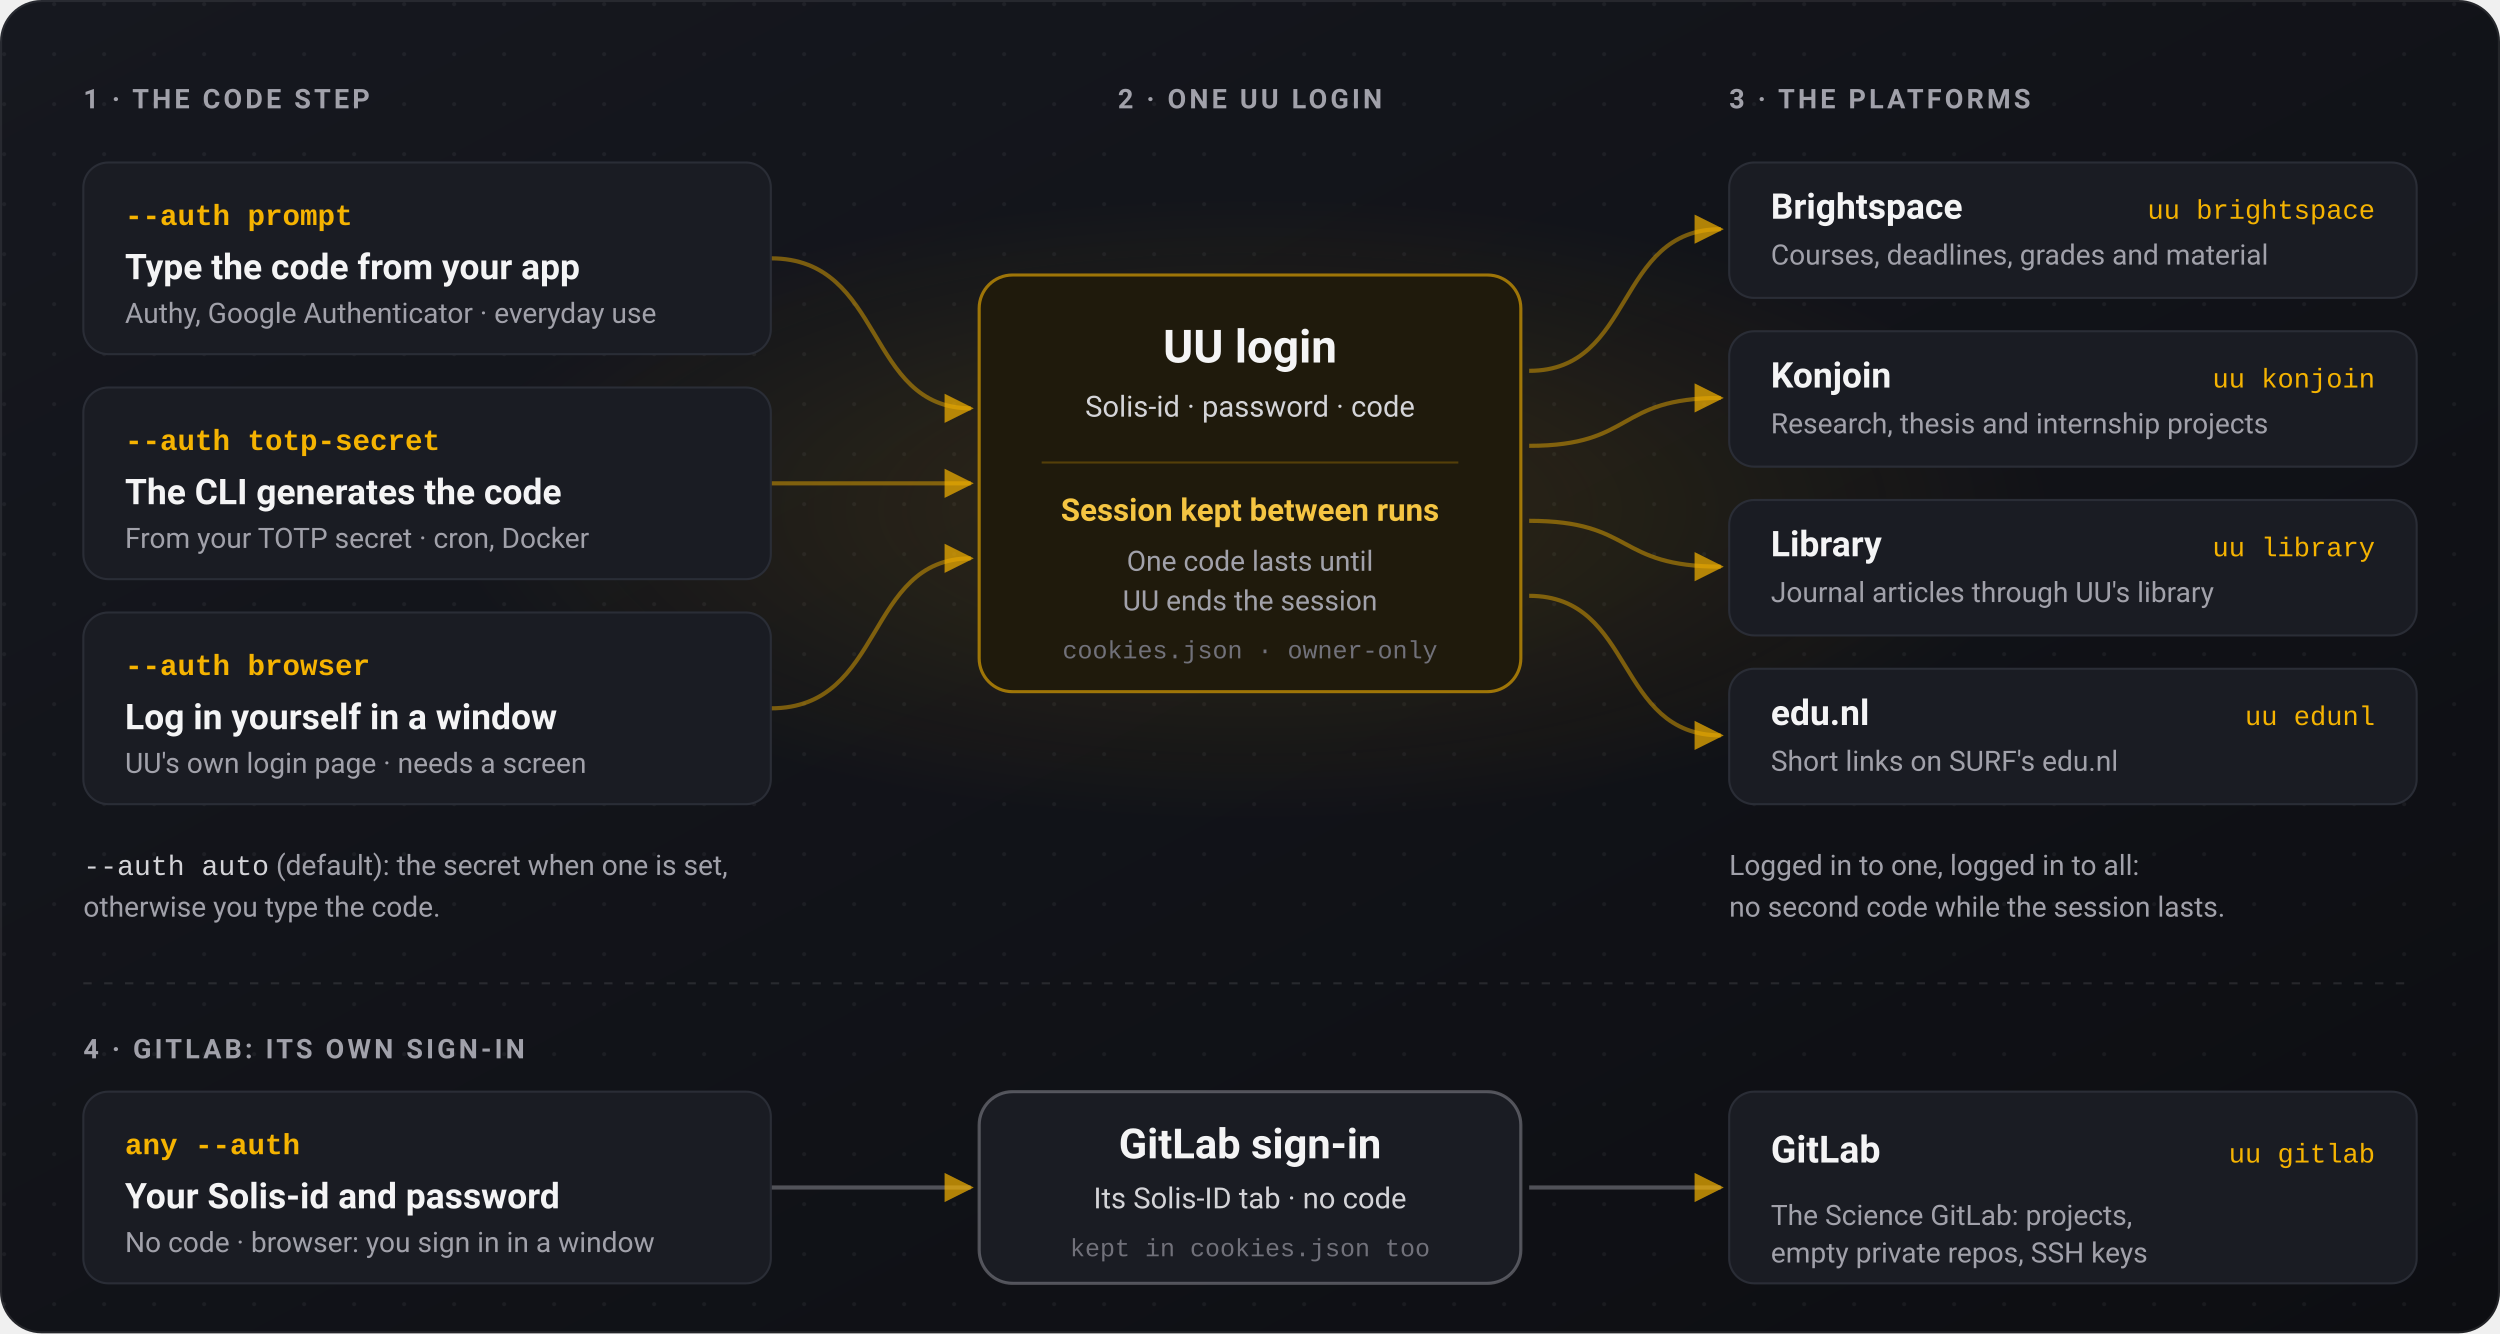
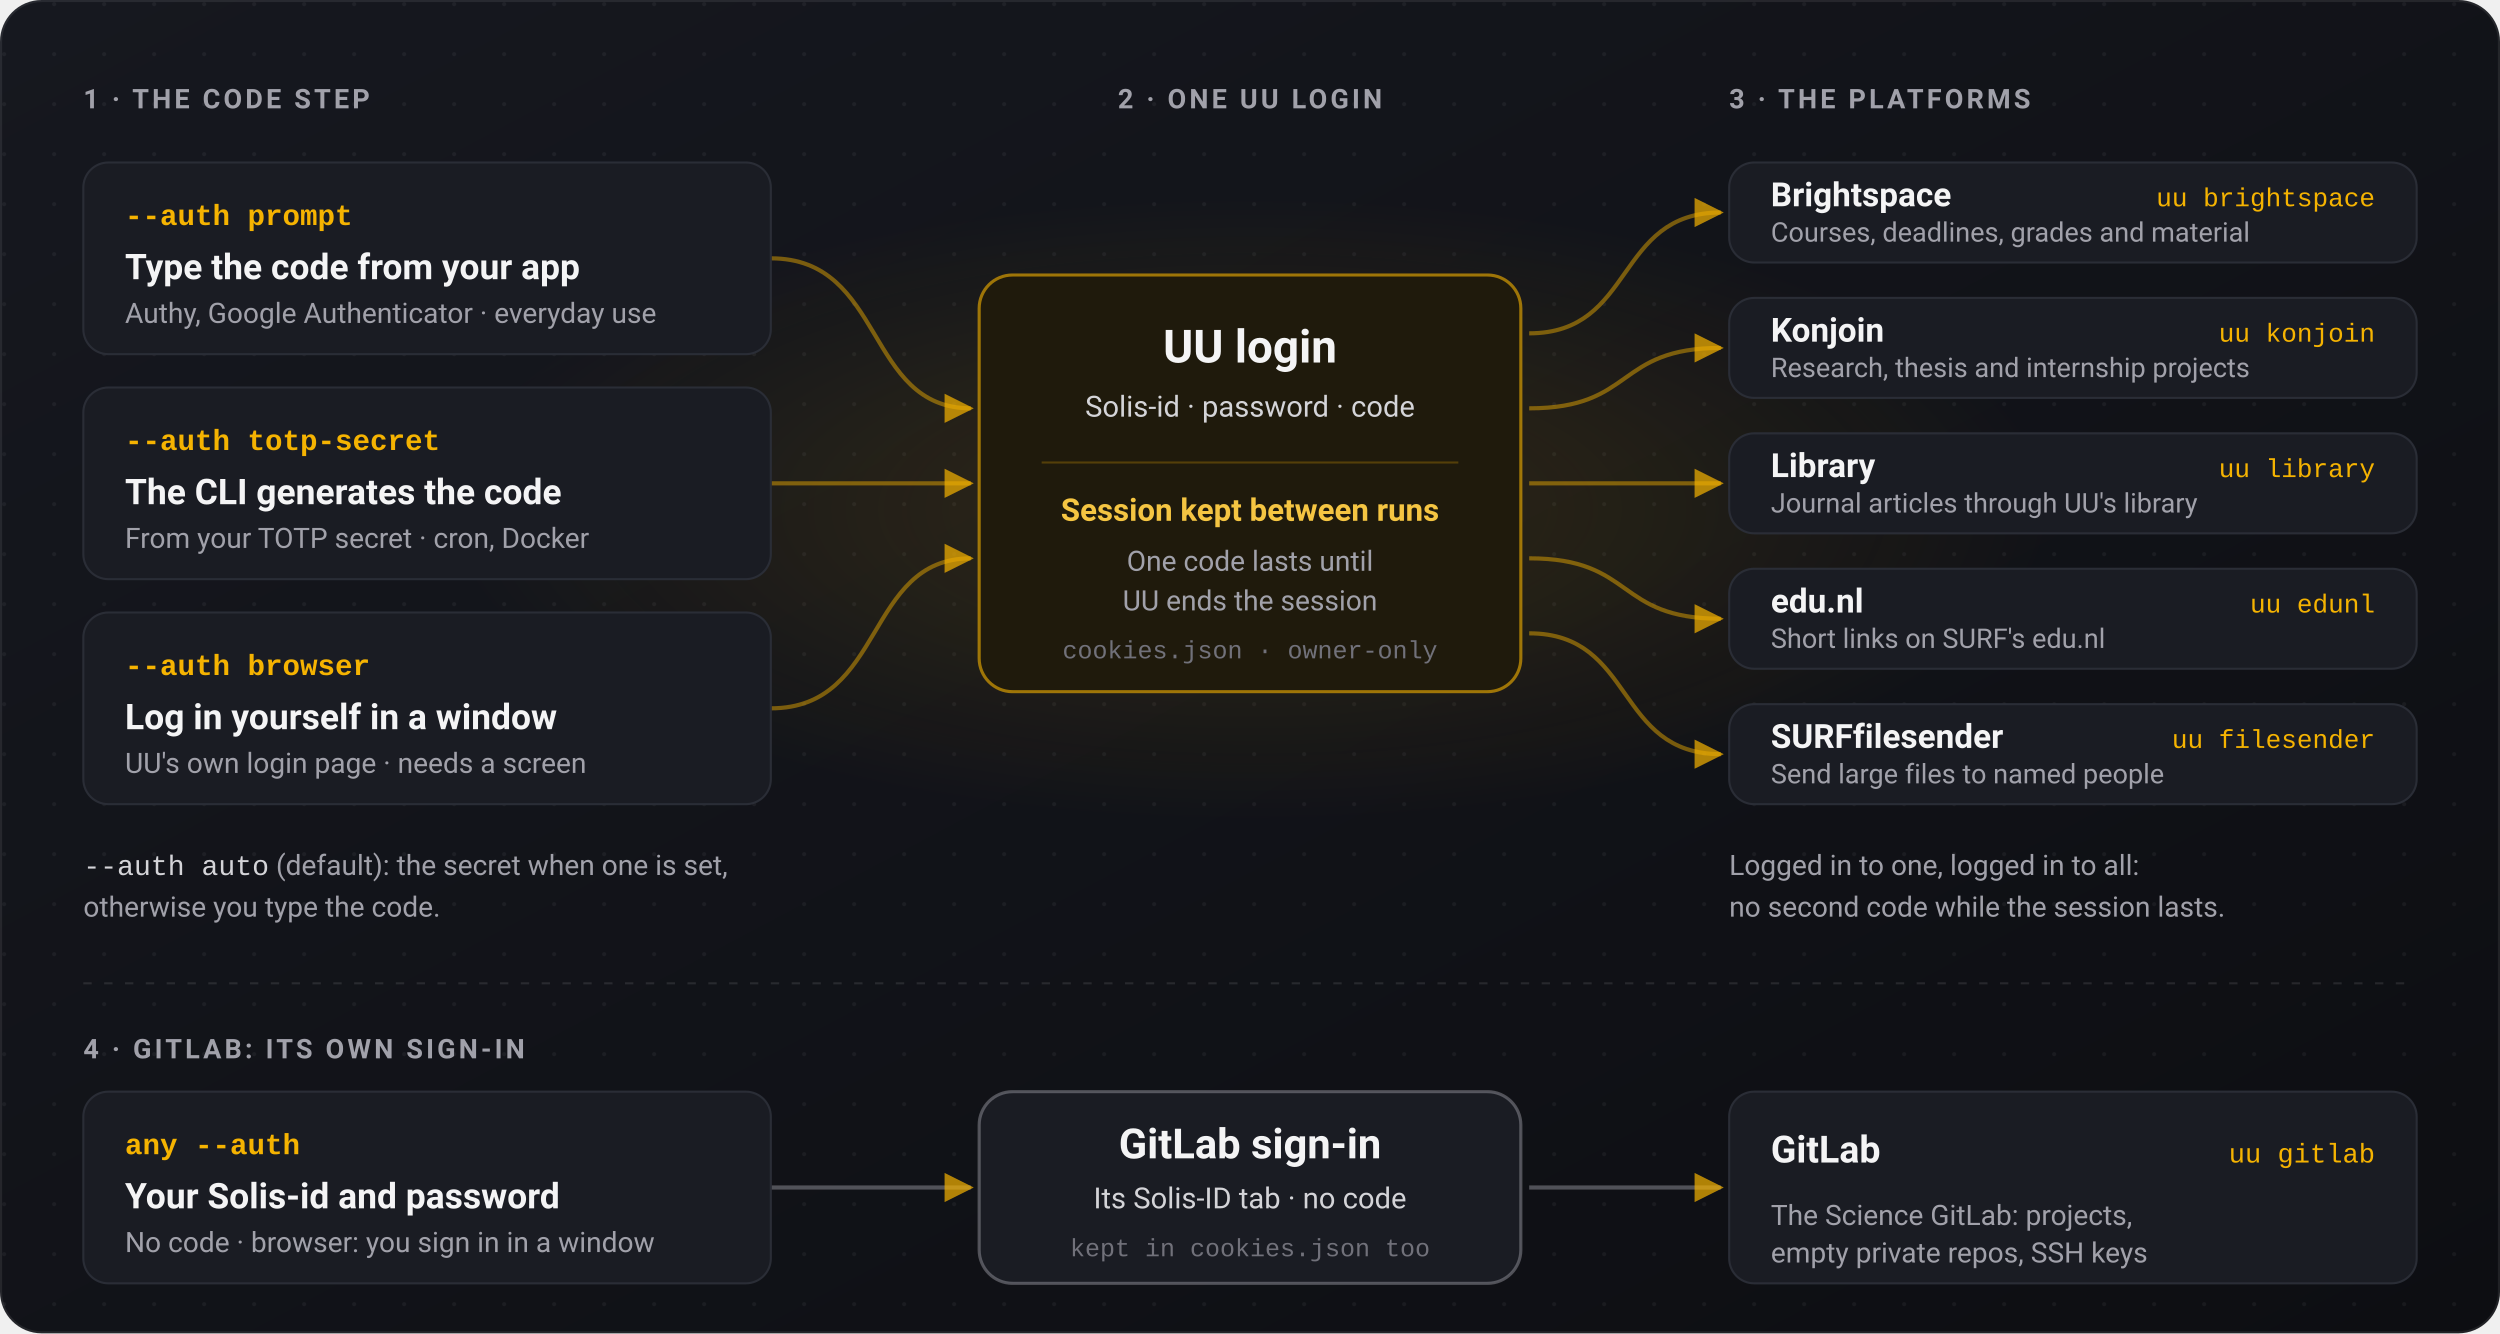
<svg xmlns="http://www.w3.org/2000/svg" width="1200" height="640" viewBox="0 0 1200 640" role="img" aria-labelledby="title desc">
  <defs>
    <linearGradient id="bg" x1="0" y1="0" x2="1" y2="1">
      <stop offset="0" stop-color="#16181f" />
      <stop offset="1" stop-color="#0d0e12" />
    </linearGradient>
    <radialGradient id="glow" cx="0.5" cy="0.52" r="0.32">
      <stop offset="0" stop-color="#f5b301" stop-opacity="0.14" />
      <stop offset="1" stop-color="#f5b301" stop-opacity="0" />
    </radialGradient>
    <pattern id="dots" width="24" height="24" patternUnits="userSpaceOnUse">
      <circle cx="2" cy="2" r="1" fill="#ffffff" fill-opacity="0.05" />
    </pattern>
    <marker id="arrow" viewBox="0 0 10 10" refX="9" refY="5" markerWidth="7" markerHeight="7" orient="auto-start-reverse">
      <path d="M0 0L10 5L0 10z" fill="#f5b301" fill-opacity="0.7" />
    </marker>
    <clipPath id="card">
      <rect width="1200" height="640" rx="20" />
    </clipPath>
  </defs>
  <g clip-path="url(#card)">
    <rect width="1200" height="640" fill="url(#bg)" />
    <rect width="1200" height="640" fill="url(#dots)" />
    <rect width="1200" height="470" fill="url(#glow)" />
  </g>
  <rect x="0.5" y="0.5" width="1199" height="639" rx="19.5" fill="none" stroke="#ffffff" stroke-opacity="0.08" />
  <g font-family="system-ui, -apple-system, 'Segoe UI', Roboto, Helvetica, Arial, sans-serif" font-size="13" font-weight="600" letter-spacing="1.5" fill="#a1a1aa">
    <text x="40" y="52">1 · THE CODE STEP</text>
    <text x="600" y="52" text-anchor="middle">2 · ONE UU LOGIN</text>
    <text x="830" y="52">3 · THE PLATFORMS</text>
  </g>
  <g fill="none" stroke="#f5b301" stroke-opacity="0.45" stroke-width="2" marker-end="url(#arrow)">
    <path d="M370 124 C425 124 415 196 466 196" />
    <path d="M370 232 L466 232" />
    <path d="M370 340 C425 340 415 268 466 268" />
-     <path d="M734 178 C785 178 775 110 826 110" />
-     <path d="M734 214 C785 214 775 191 826 191" />
-     <path d="M734 250 C785 250 775 272 826 272" />
-     <path d="M734 286 C785 286 775 353 826 353" />
+     <path d="M734 160 C785 160 775 102 826 102" />
+     <path d="M734 196 C785 196 775 167 826 167" />
+     <path d="M734 232 L826 232" />
+     <path d="M734 268 C785 268 775 297 826 297" />
+     <path d="M734 304 C785 304 775 362 826 362" />
  </g>
  <g font-family="system-ui, -apple-system, 'Segoe UI', Roboto, Helvetica, Arial, sans-serif">
    <g transform="translate(40 78)">
      <rect width="330" height="92" rx="12" fill="#1a1c23" stroke="#2a2d36" />
      <text x="20" y="30" font-family="ui-monospace, SFMono-Regular, Menlo, Consolas, 'Liberation Mono', monospace" font-size="14" font-weight="600" fill="#f5b301">--auth prompt</text>
      <text x="20" y="56" font-size="17" font-weight="600" fill="#f4f4f5">Type the code from your app</text>
      <text x="20" y="77" font-size="13.5" fill="#a1a1aa">Authy, Google Authenticator · everyday use</text>
    </g>
    <g transform="translate(40 186)">
      <rect width="330" height="92" rx="12" fill="#1a1c23" stroke="#2a2d36" />
      <text x="20" y="30" font-family="ui-monospace, SFMono-Regular, Menlo, Consolas, 'Liberation Mono', monospace" font-size="14" font-weight="600" fill="#f5b301">--auth totp-secret</text>
      <text x="20" y="56" font-size="17" font-weight="600" fill="#f4f4f5">The CLI generates the code</text>
      <text x="20" y="77" font-size="13.5" fill="#a1a1aa">From your TOTP secret · cron, Docker</text>
    </g>
    <g transform="translate(40 294)">
      <rect width="330" height="92" rx="12" fill="#1a1c23" stroke="#2a2d36" />
      <text x="20" y="30" font-family="ui-monospace, SFMono-Regular, Menlo, Consolas, 'Liberation Mono', monospace" font-size="14" font-weight="600" fill="#f5b301">--auth browser</text>
      <text x="20" y="56" font-size="17" font-weight="600" fill="#f4f4f5">Log in yourself in a window</text>
      <text x="20" y="77" font-size="13.5" fill="#a1a1aa">UU's own login page · needs a screen</text>
    </g>
    <text x="40" y="420" font-size="13.5" fill="#a1a1aa">
      <tspan font-family="ui-monospace, SFMono-Regular, Menlo, Consolas, 'Liberation Mono', monospace" fill="#d4d4d8">--auth auto</tspan> (default): the secret when one is set,</text>
    <text x="40" y="440" font-size="13.5" fill="#a1a1aa">otherwise you type the code.</text>
  </g>
  <g font-family="system-ui, -apple-system, 'Segoe UI', Roboto, Helvetica, Arial, sans-serif" text-anchor="middle">
    <rect x="470" y="132" width="260" height="200" rx="16" fill="#1f1a0c" stroke="#f5b301" stroke-opacity="0.6" stroke-width="1.5" />
    <text x="600" y="174" font-size="22" font-weight="700" fill="#f4f4f5">UU login</text>
    <text x="600" y="200" font-size="14" fill="#d4d4d8">Solis-id · password · code</text>
    <line x1="500" y1="222" x2="700" y2="222" stroke="#f5b301" stroke-opacity="0.25" />
    <text x="600" y="250" font-size="15" font-weight="600" fill="#f5c542">Session kept between runs</text>
    <text x="600" y="274" font-size="13.5" fill="#a1a1aa">One code lasts until</text>
    <text x="600" y="293" font-size="13.5" fill="#a1a1aa">UU ends the session</text>
    <text x="600" y="316" font-family="ui-monospace, SFMono-Regular, Menlo, Consolas, 'Liberation Mono', monospace" font-size="12" fill="#71717a">cookies.json · owner-only</text>
  </g>
  <g font-family="system-ui, -apple-system, 'Segoe UI', Roboto, Helvetica, Arial, sans-serif">
    <g transform="translate(830 78)">
-       <rect width="330" height="65" rx="12" fill="#1a1c23" stroke="#2a2d36" />
-       <text x="20" y="27" font-size="17" font-weight="700" fill="#f4f4f5">Brightspace</text>
-       <text x="310" y="27" text-anchor="end" font-family="ui-monospace, SFMono-Regular, Menlo, Consolas, 'Liberation Mono', monospace" font-size="13" fill="#f5b301">uu brightspace</text>
-       <text x="20" y="49" font-size="13.5" fill="#a1a1aa">Courses, deadlines, grades and material</text>
+       <rect width="330" height="48" rx="12" fill="#1a1c23" stroke="#2a2d36" />
+       <text x="20" y="21" font-size="16" font-weight="700" fill="#f4f4f5">Brightspace</text>
+       <text x="310" y="21" text-anchor="end" font-family="ui-monospace, SFMono-Regular, Menlo, Consolas, 'Liberation Mono', monospace" font-size="12.5" fill="#f5b301">uu brightspace</text>
+       <text x="20" y="38" font-size="13" fill="#a1a1aa">Courses, deadlines, grades and material</text>
    </g>
-     <g transform="translate(830 159)">
-       <rect width="330" height="65" rx="12" fill="#1a1c23" stroke="#2a2d36" />
-       <text x="20" y="27" font-size="17" font-weight="700" fill="#f4f4f5">Konjoin</text>
-       <text x="310" y="27" text-anchor="end" font-family="ui-monospace, SFMono-Regular, Menlo, Consolas, 'Liberation Mono', monospace" font-size="13" fill="#f5b301">uu konjoin</text>
-       <text x="20" y="49" font-size="13.5" fill="#a1a1aa">Research, thesis and internship projects</text>
+     <g transform="translate(830 143)">
+       <rect width="330" height="48" rx="12" fill="#1a1c23" stroke="#2a2d36" />
+       <text x="20" y="21" font-size="16" font-weight="700" fill="#f4f4f5">Konjoin</text>
+       <text x="310" y="21" text-anchor="end" font-family="ui-monospace, SFMono-Regular, Menlo, Consolas, 'Liberation Mono', monospace" font-size="12.5" fill="#f5b301">uu konjoin</text>
+       <text x="20" y="38" font-size="13" fill="#a1a1aa">Research, thesis and internship projects</text>
    </g>
-     <g transform="translate(830 240)">
-       <rect width="330" height="65" rx="12" fill="#1a1c23" stroke="#2a2d36" />
-       <text x="20" y="27" font-size="17" font-weight="700" fill="#f4f4f5">Library</text>
-       <text x="310" y="27" text-anchor="end" font-family="ui-monospace, SFMono-Regular, Menlo, Consolas, 'Liberation Mono', monospace" font-size="13" fill="#f5b301">uu library</text>
-       <text x="20" y="49" font-size="13.5" fill="#a1a1aa">Journal articles through UU's library</text>
+     <g transform="translate(830 208)">
+       <rect width="330" height="48" rx="12" fill="#1a1c23" stroke="#2a2d36" />
+       <text x="20" y="21" font-size="16" font-weight="700" fill="#f4f4f5">Library</text>
+       <text x="310" y="21" text-anchor="end" font-family="ui-monospace, SFMono-Regular, Menlo, Consolas, 'Liberation Mono', monospace" font-size="12.5" fill="#f5b301">uu library</text>
+       <text x="20" y="38" font-size="13" fill="#a1a1aa">Journal articles through UU's library</text>
    </g>
-     <g transform="translate(830 321)">
-       <rect width="330" height="65" rx="12" fill="#1a1c23" stroke="#2a2d36" />
-       <text x="20" y="27" font-size="17" font-weight="700" fill="#f4f4f5">edu.nl</text>
-       <text x="310" y="27" text-anchor="end" font-family="ui-monospace, SFMono-Regular, Menlo, Consolas, 'Liberation Mono', monospace" font-size="13" fill="#f5b301">uu edunl</text>
-       <text x="20" y="49" font-size="13.5" fill="#a1a1aa">Short links on SURF's edu.nl</text>
+     <g transform="translate(830 273)">
+       <rect width="330" height="48" rx="12" fill="#1a1c23" stroke="#2a2d36" />
+       <text x="20" y="21" font-size="16" font-weight="700" fill="#f4f4f5">edu.nl</text>
+       <text x="310" y="21" text-anchor="end" font-family="ui-monospace, SFMono-Regular, Menlo, Consolas, 'Liberation Mono', monospace" font-size="12.5" fill="#f5b301">uu edunl</text>
+       <text x="20" y="38" font-size="13" fill="#a1a1aa">Short links on SURF's edu.nl</text>
+     </g>
+     <g transform="translate(830 338)">
+       <rect width="330" height="48" rx="12" fill="#1a1c23" stroke="#2a2d36" />
+       <text x="20" y="21" font-size="16" font-weight="700" fill="#f4f4f5">SURFfilesender</text>
+       <text x="310" y="21" text-anchor="end" font-family="ui-monospace, SFMono-Regular, Menlo, Consolas, 'Liberation Mono', monospace" font-size="12.5" fill="#f5b301">uu filesender</text>
+       <text x="20" y="38" font-size="13" fill="#a1a1aa">Send large files to named people</text>
    </g>
    <text x="830" y="420" font-size="13.5" fill="#a1a1aa">Logged in to one, logged in to all:</text>
    <text x="830" y="440" font-size="13.5" fill="#a1a1aa">no second code while the session lasts.</text>
  </g>
  <line x1="40" y1="472" x2="1160" y2="472" stroke="#ffffff" stroke-opacity="0.1" stroke-dasharray="4 6" />
  <text x="40" y="508" font-family="system-ui, -apple-system, 'Segoe UI', Roboto, Helvetica, Arial, sans-serif" font-size="13" font-weight="600" letter-spacing="1.5" fill="#a1a1aa">4 · GITLAB: ITS OWN SIGN-IN</text>
  <g fill="none" stroke="#a1a1aa" stroke-opacity="0.45" stroke-width="2" marker-end="url(#arrow)">
    <path d="M370 570 L466 570" />
    <path d="M734 570 L826 570" />
  </g>
  <g font-family="system-ui, -apple-system, 'Segoe UI', Roboto, Helvetica, Arial, sans-serif">
    <g transform="translate(40 524)">
      <rect width="330" height="92" rx="12" fill="#1a1c23" stroke="#2a2d36" />
      <text x="20" y="30" font-family="ui-monospace, SFMono-Regular, Menlo, Consolas, 'Liberation Mono', monospace" font-size="14" font-weight="600" fill="#f5b301">any --auth</text>
      <text x="20" y="56" font-size="17" font-weight="600" fill="#f4f4f5">Your Solis-id and password</text>
      <text x="20" y="77" font-size="13.5" fill="#a1a1aa">No code · browser: you sign in in a window</text>
    </g>
    <g text-anchor="middle">
      <rect x="470" y="524" width="260" height="92" rx="16" fill="#1a1c23" stroke="#a1a1aa" stroke-opacity="0.45" stroke-width="1.5" />
      <text x="600" y="556" font-size="20" font-weight="700" fill="#f4f4f5">GitLab sign-in</text>
      <text x="600" y="580" font-size="14" fill="#d4d4d8">Its Solis-ID tab · no code</text>
      <text x="600" y="603" font-family="ui-monospace, SFMono-Regular, Menlo, Consolas, 'Liberation Mono', monospace" font-size="12" fill="#71717a">kept in cookies.json too</text>
    </g>
    <g transform="translate(830 524)">
      <rect width="330" height="92" rx="12" fill="#1a1c23" stroke="#2a2d36" />
      <text x="20" y="34" font-size="18" font-weight="700" fill="#f4f4f5">GitLab</text>
      <text x="310" y="34" text-anchor="end" font-family="ui-monospace, SFMono-Regular, Menlo, Consolas, 'Liberation Mono', monospace" font-size="13" fill="#f5b301">uu gitlab</text>
      <text x="20" y="64" font-size="13.5" fill="#a1a1aa">The Science GitLab: projects,</text>
      <text x="20" y="82" font-size="13.5" fill="#a1a1aa">empty private repos, SSH keys</text>
    </g>
  </g>
</svg>
